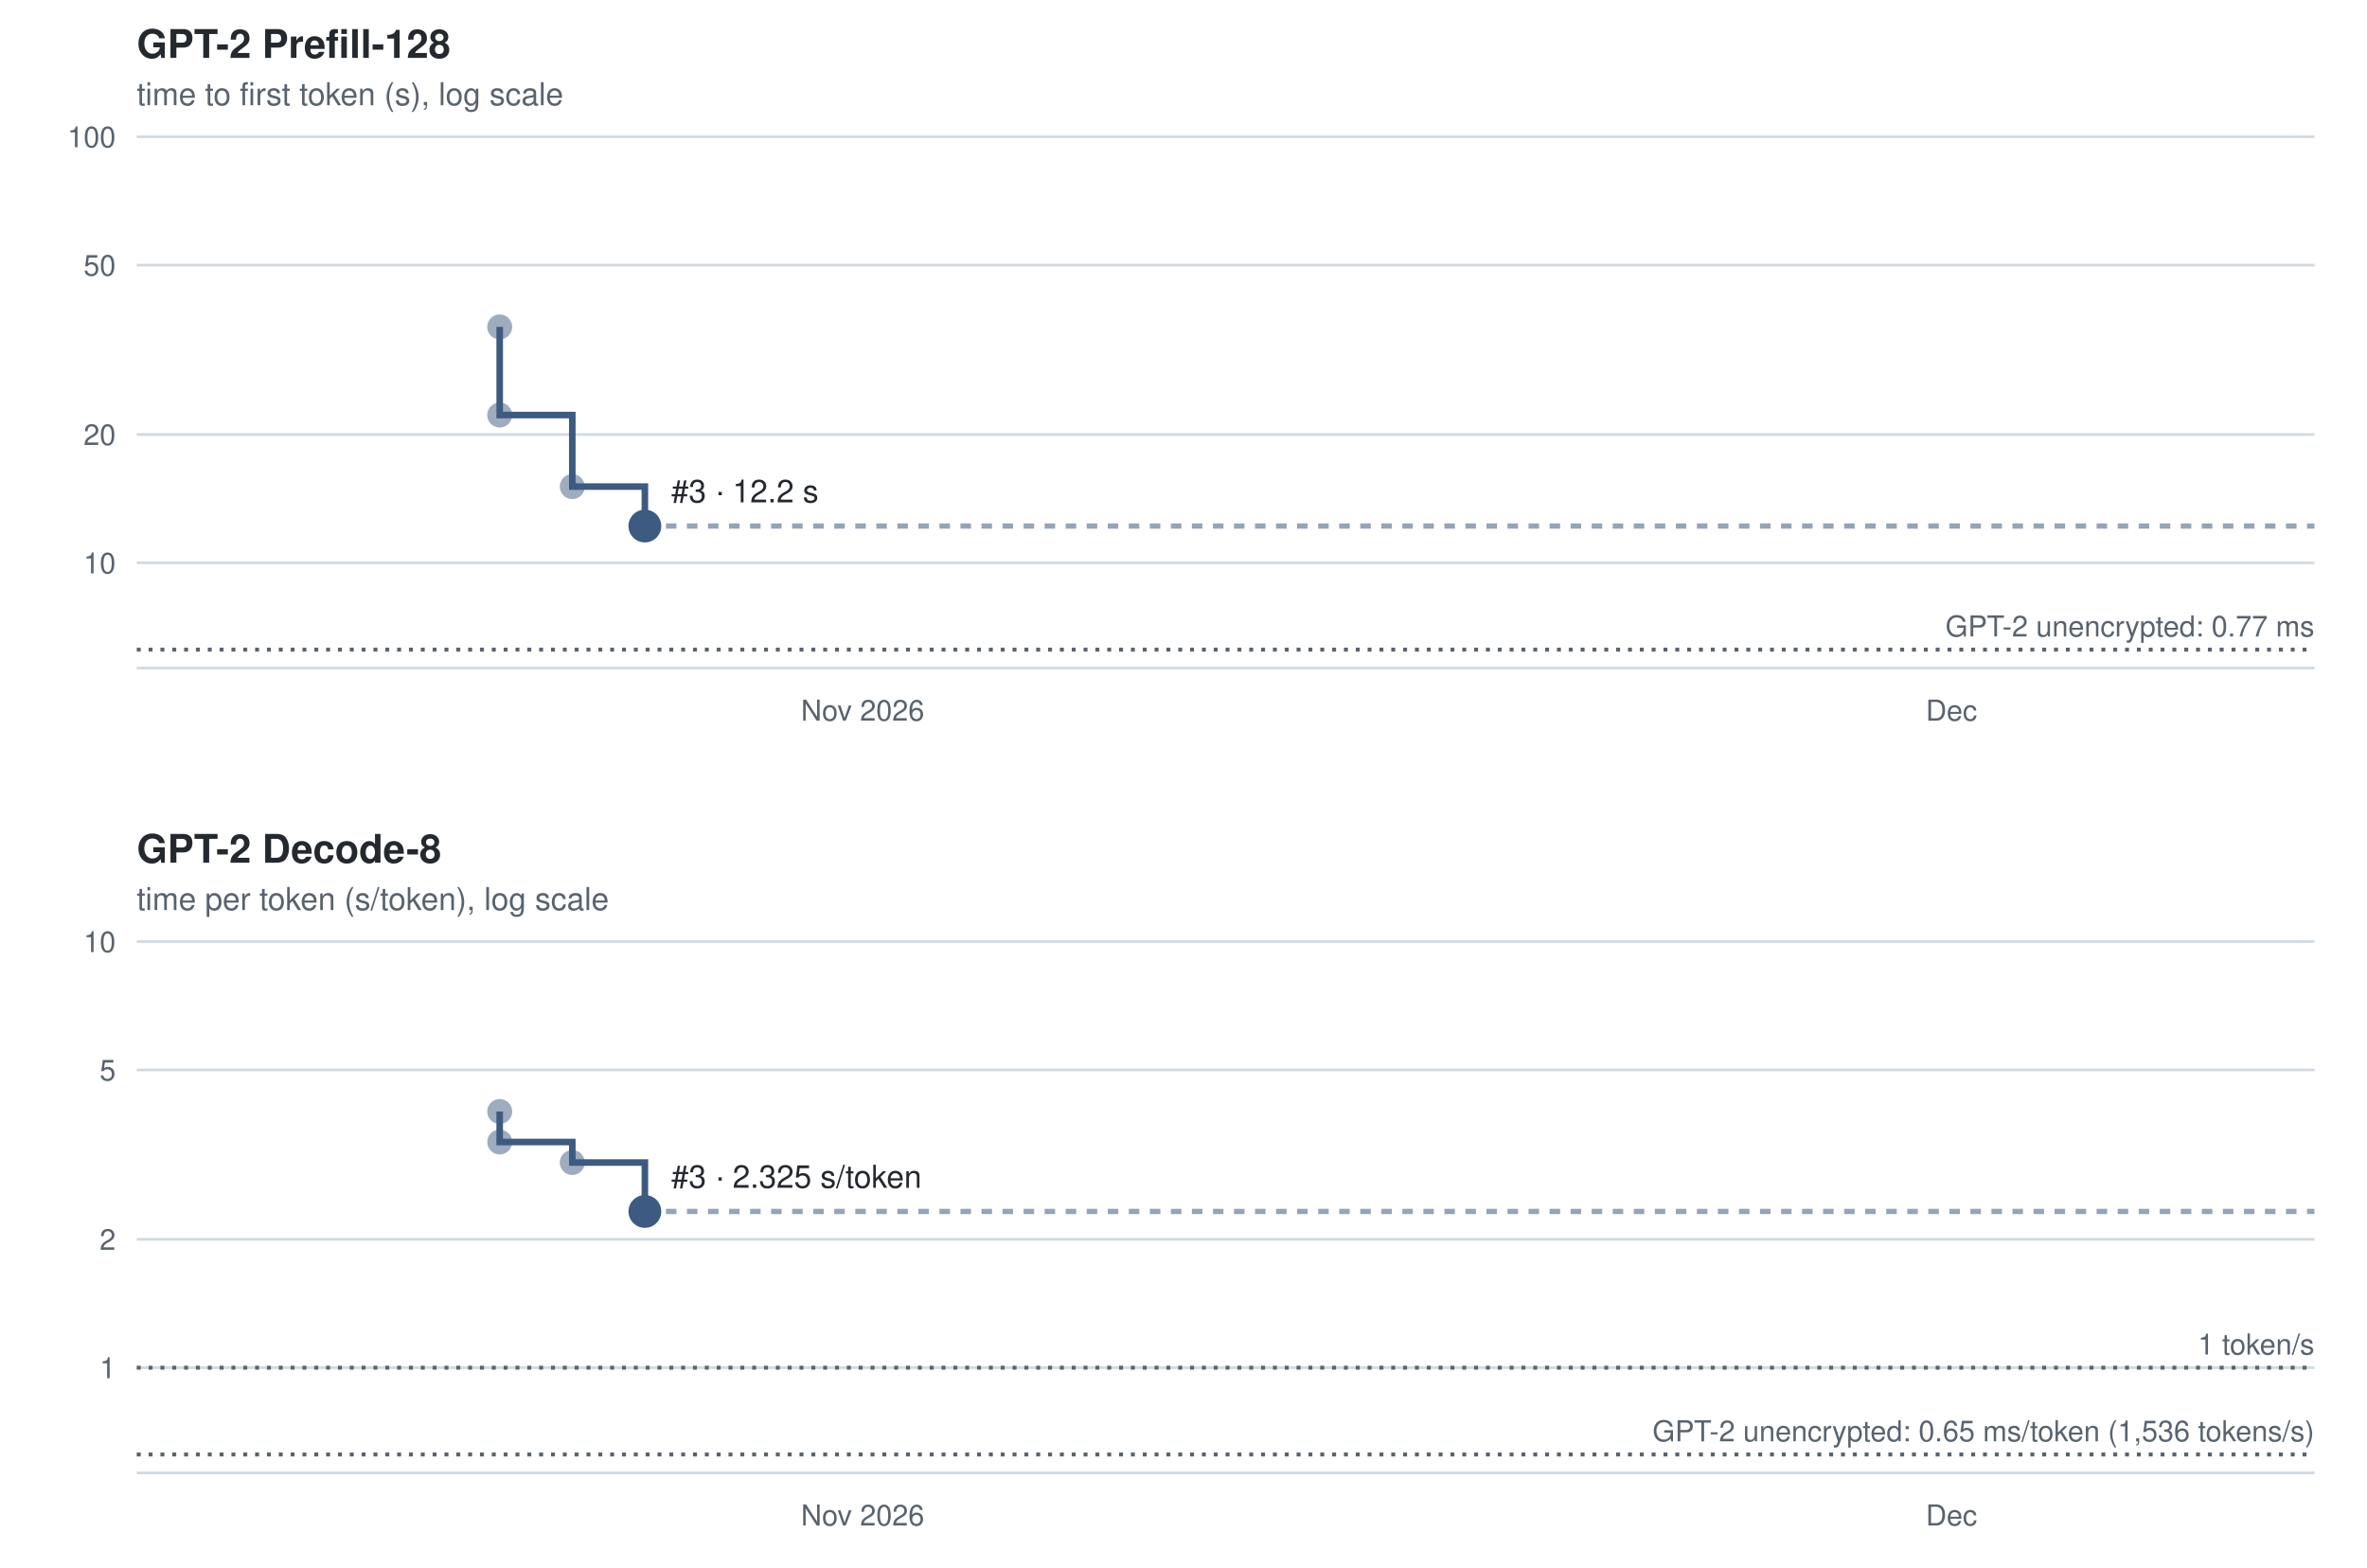
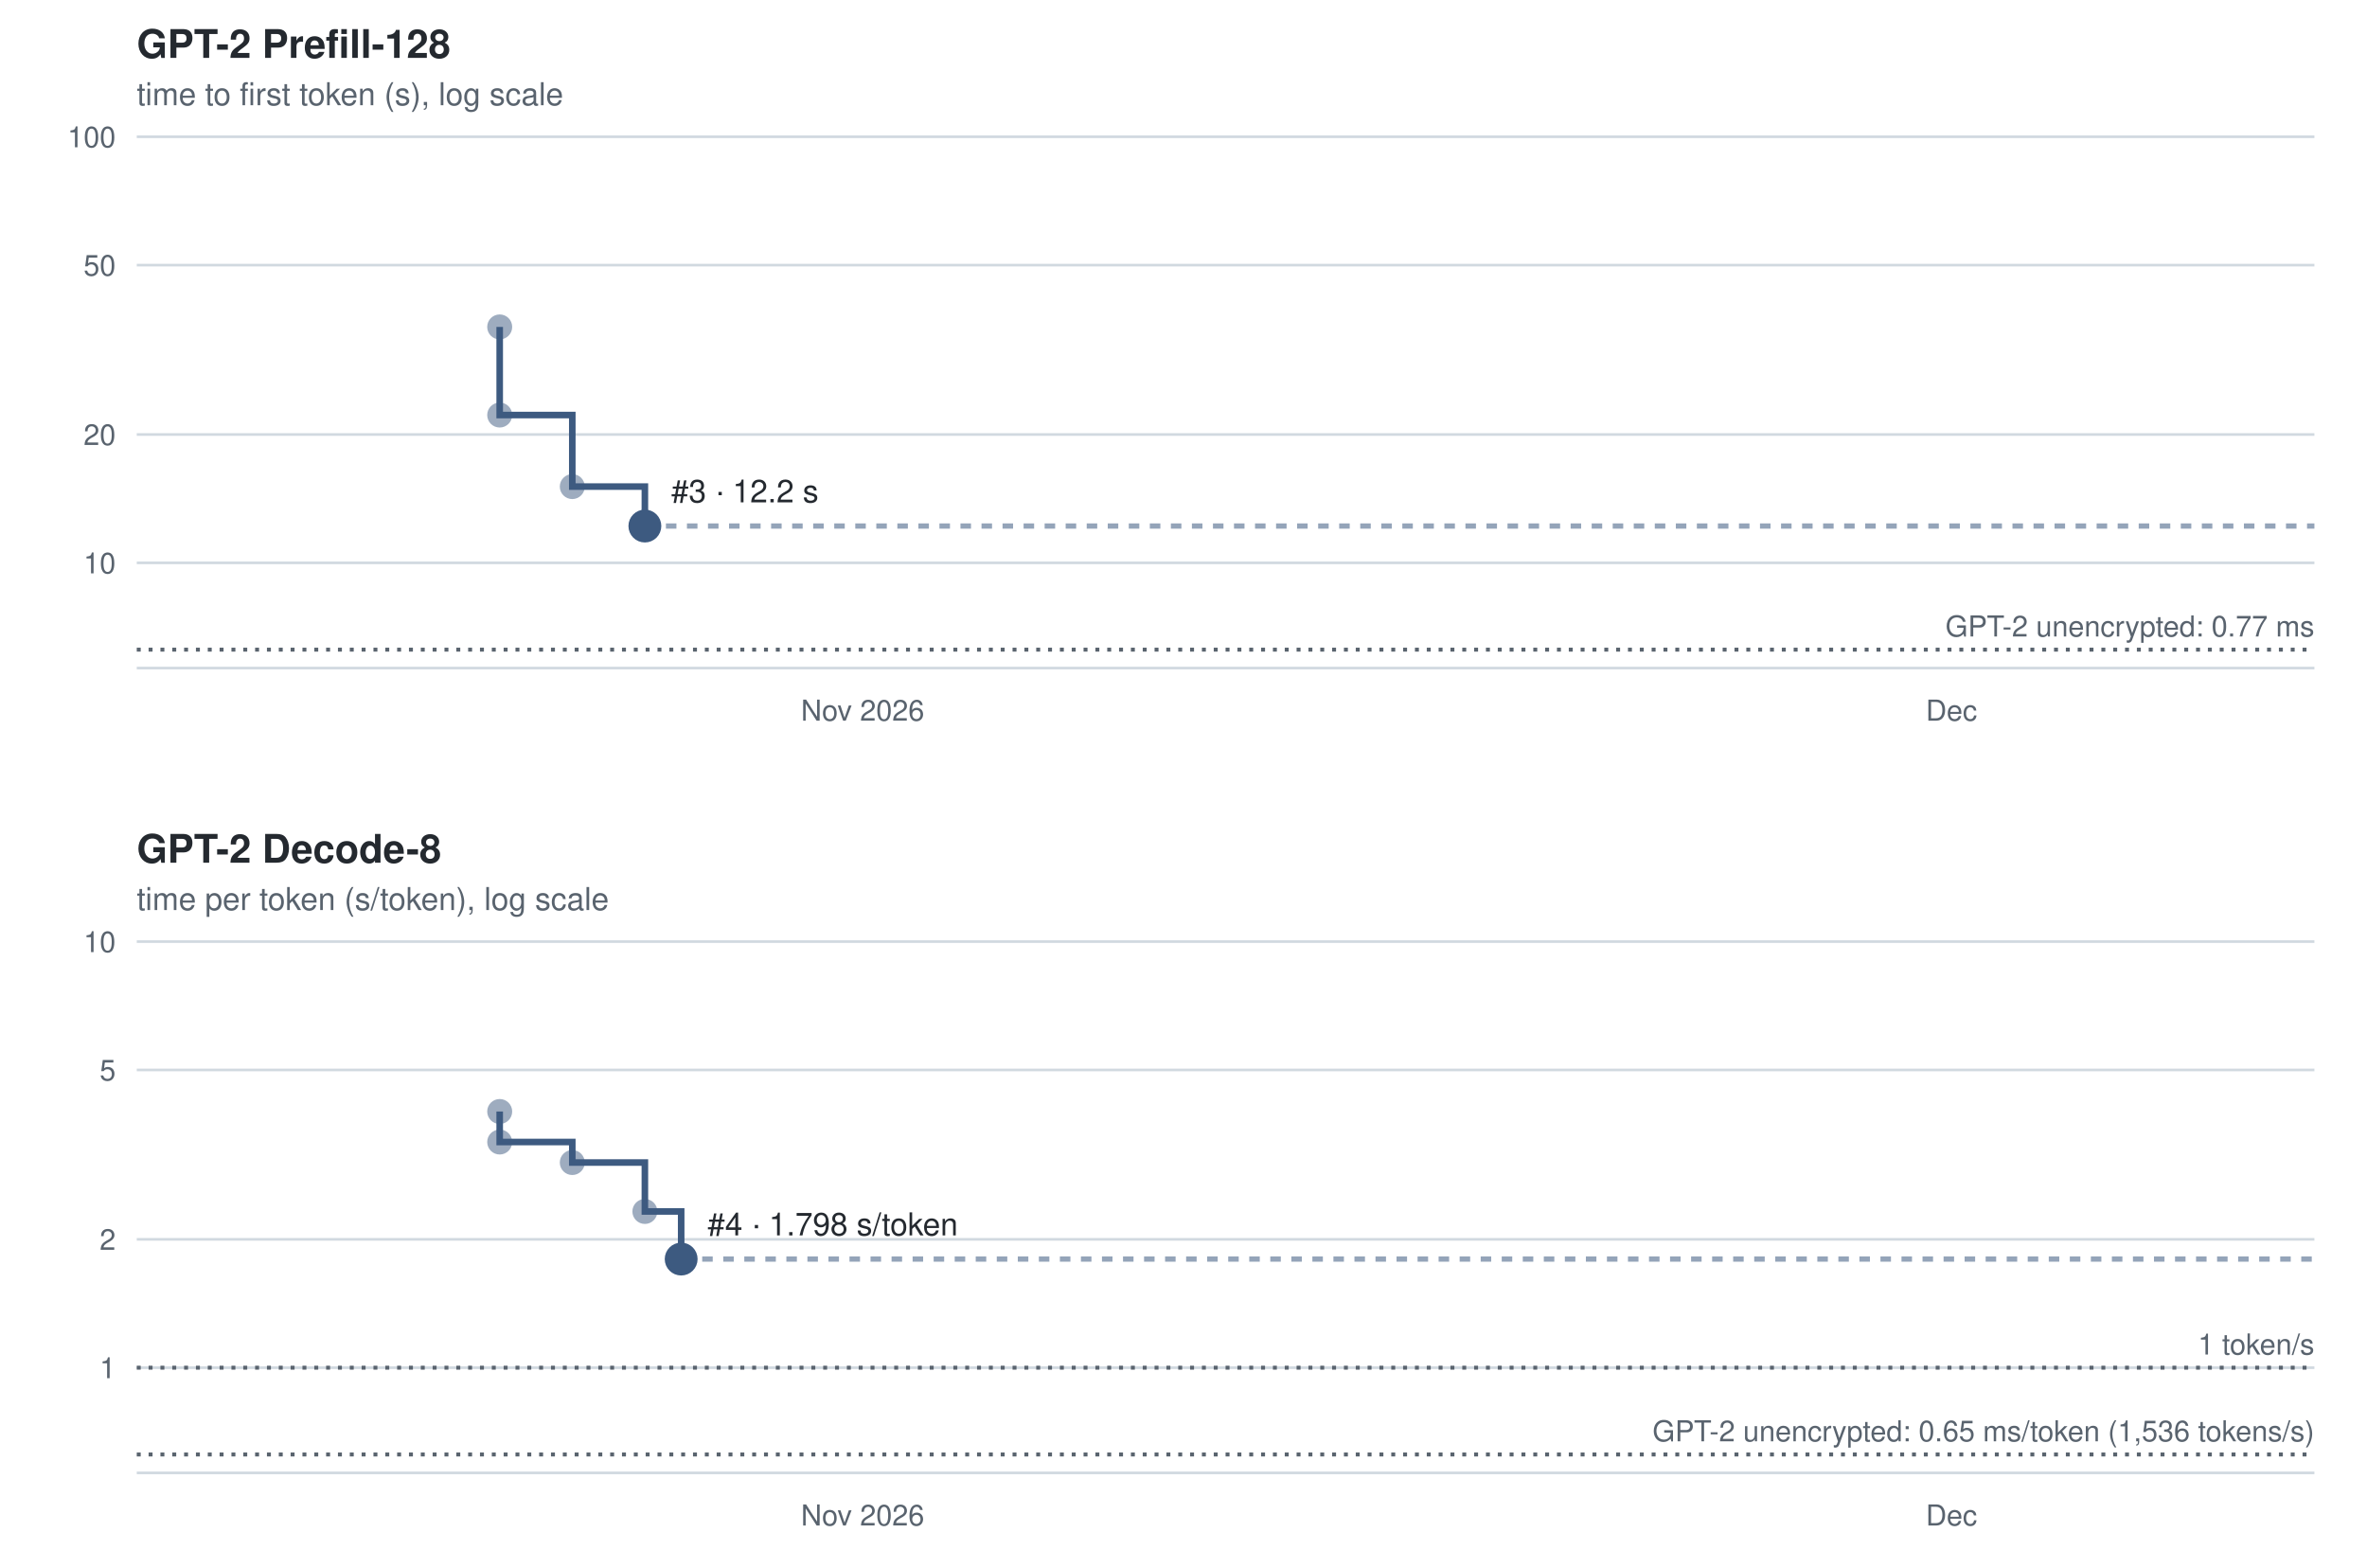
<svg xmlns="http://www.w3.org/2000/svg" viewBox="0 0 900 596" width="900" height="596" font-family="-apple-system,BlinkMacSystemFont,'Segoe UI',Helvetica,Arial,sans-serif" role="img" aria-label="Record progression of both tracks">
  <text fill="#24292f" x="52" y="22" font-size="15" font-weight="600">GPT-2 Prefill-128</text>
  <text fill="#59636e" x="52" y="40" font-size="12">time to first token (s), log scale</text>
  <line stroke="#d1d9e0" stroke-width="1" x1="52" x2="880" y1="214.0" y2="214.0" />
  <text fill="#59636e" x="44" y="218.0" font-size="11" text-anchor="end">10</text>
  <line stroke="#d1d9e0" stroke-width="1" x1="52" x2="880" y1="165.2" y2="165.2" />
  <text fill="#59636e" x="44" y="169.2" font-size="11" text-anchor="end">20</text>
  <line stroke="#d1d9e0" stroke-width="1" x1="52" x2="880" y1="100.8" y2="100.8" />
  <text fill="#59636e" x="44" y="104.8" font-size="11" text-anchor="end">50</text>
  <line stroke="#d1d9e0" stroke-width="1" x1="52" x2="880" y1="52.0" y2="52.0" />
  <text fill="#59636e" x="44" y="56.0" font-size="11" text-anchor="end">100</text>
  <text fill="#59636e" x="328.0" y="274" font-size="11" text-anchor="middle">Nov 2026</text>
  <text fill="#59636e" x="742.0" y="274" font-size="11" text-anchor="middle">Dec</text>
  <line stroke="#d1d9e0" stroke-width="1" x1="52" x2="880" y1="254" y2="254" />
  <line stroke="#59636e" stroke-width="1.5" stroke-dasharray="1.5 3" x1="52" x2="880" y1="247.0" y2="247.0" />
  <text fill="#59636e" x="880" y="242.0" font-size="11" text-anchor="end">GPT-2 unencrypted: 0.77 ms</text>
  <path fill="none" stroke="#3d5a80" stroke-width="2.5" d="M190.0,124.3H190.0V157.8H217.6V185.0H245.2V200.0" />
  <path fill="none" stroke="#3d5a80" stroke-width="2" stroke-dasharray="4 4" opacity="0.55" d="M245.2,200.0H880" />
  <circle fill="#3d5a80" stroke="#3d5a80" stroke-width="2.5" cx="190.0" cy="124.3" r="3.5" opacity="0.5" tabindex="0" data-tip="{&quot;title&quot;: &quot;#0 Perseus (FIDESlib)&quot;, &quot;value&quot;: &quot;35.78 s&quot;, &quot;date&quot;: &quot;2026-10-22&quot;, &quot;by&quot;: &quot;@alexzilligmm, @Davide-F5-Marincione&quot;}" />
  <circle fill="#3d5a80" stroke="#3d5a80" stroke-width="2.5" cx="190.0" cy="157.8" r="3.5" opacity="0.5" tabindex="0" data-tip="{&quot;title&quot;: &quot;#1 Perseus on perseus-core&quot;, &quot;value&quot;: &quot;22.22 s&quot;, &quot;date&quot;: &quot;2026-10-22&quot;, &quot;by&quot;: &quot;@alexzilligmm, @Davide-F5-Marincione&quot;}" />
  <circle fill="#3d5a80" stroke="#3d5a80" stroke-width="2.5" cx="217.6" cy="185.0" r="3.5" opacity="0.5" tabindex="0" data-tip="{&quot;title&quot;: &quot;#2 PackedPrefill&quot;, &quot;value&quot;: &quot;15.11 s&quot;, &quot;date&quot;: &quot;2026-10-24&quot;, &quot;by&quot;: &quot;@erodola&quot;}" />
  <circle fill="#3d5a80" stroke="#3d5a80" stroke-width="2.5" cx="245.2" cy="200.0" r="5" tabindex="0" data-tip="{&quot;title&quot;: &quot;#3 BabyStepPrefill&quot;, &quot;value&quot;: &quot;12.2 s&quot;, &quot;date&quot;: &quot;2026-10-26&quot;, &quot;by&quot;: &quot;@erodola&quot;}" />
  <text fill="#24292f" x="255.2" y="191.0" font-size="12">#3 · 12.2 s</text>
  <text fill="#24292f" x="52" y="328" font-size="15" font-weight="600">GPT-2 Decode-8</text>
  <text fill="#59636e" x="52" y="346" font-size="12">time per token (s/token), log scale</text>
  <line stroke="#d1d9e0" stroke-width="1" x1="52" x2="880" y1="520.0" y2="520.0" />
  <text fill="#59636e" x="44" y="524.0" font-size="11" text-anchor="end">1</text>
  <line stroke="#d1d9e0" stroke-width="1" x1="52" x2="880" y1="471.2" y2="471.2" />
  <text fill="#59636e" x="44" y="475.2" font-size="11" text-anchor="end">2</text>
  <line stroke="#d1d9e0" stroke-width="1" x1="52" x2="880" y1="406.8" y2="406.8" />
  <text fill="#59636e" x="44" y="410.8" font-size="11" text-anchor="end">5</text>
  <line stroke="#d1d9e0" stroke-width="1" x1="52" x2="880" y1="358.0" y2="358.0" />
  <text fill="#59636e" x="44" y="362.0" font-size="11" text-anchor="end">10</text>
  <text fill="#59636e" x="328.0" y="580" font-size="11" text-anchor="middle">Nov 2026</text>
  <text fill="#59636e" x="742.0" y="580" font-size="11" text-anchor="middle">Dec</text>
  <line stroke="#d1d9e0" stroke-width="1" x1="52" x2="880" y1="560" y2="560" />
  <line stroke="#59636e" stroke-width="1.5" stroke-dasharray="1.5 3" x1="52" x2="880" y1="520.0" y2="520.0" />
  <text fill="#59636e" x="880" y="515.0" font-size="11" text-anchor="end">1 token/s</text>
  <line stroke="#59636e" stroke-width="1.5" stroke-dasharray="1.5 3" x1="52" x2="880" y1="553.0" y2="553.0" />
  <text fill="#59636e" x="880" y="548.0" font-size="11" text-anchor="end">GPT-2 unencrypted: 0.65 ms/token (1,536 tokens/s)</text>
-   <path fill="none" stroke="#3d5a80" stroke-width="2.5" d="M190.0,422.6H190.0V434.2H217.6V442.0H245.2V460.6" />
-   <path fill="none" stroke="#3d5a80" stroke-width="2" stroke-dasharray="4 4" opacity="0.55" d="M245.2,460.6H880" />
+   <path fill="none" stroke="#3d5a80" stroke-width="2.5" d="M190.0,422.6H190.0V434.2H217.6V442.0H245.2V460.6H259.0V478.7" />
+   <path fill="none" stroke="#3d5a80" stroke-width="2" stroke-dasharray="4 4" opacity="0.55" d="M259.0,478.7H880" />
  <circle fill="#3d5a80" stroke="#3d5a80" stroke-width="2.5" cx="190.0" cy="422.6" r="3.5" opacity="0.5" tabindex="0" data-tip="{&quot;title&quot;: &quot;#0 Perseus (FIDESlib)&quot;, &quot;value&quot;: &quot;3.993 s/token&quot;, &quot;date&quot;: &quot;2026-10-22&quot;, &quot;by&quot;: &quot;@alexzilligmm, @Davide-F5-Marincione&quot;}" />
  <circle fill="#3d5a80" stroke="#3d5a80" stroke-width="2.5" cx="190.0" cy="434.2" r="3.5" opacity="0.5" tabindex="0" data-tip="{&quot;title&quot;: &quot;#1 Perseus on perseus-core&quot;, &quot;value&quot;: &quot;3.384 s/token&quot;, &quot;date&quot;: &quot;2026-10-22&quot;, &quot;by&quot;: &quot;@alexzilligmm, @Davide-F5-Marincione&quot;}" />
  <circle fill="#3d5a80" stroke="#3d5a80" stroke-width="2.5" cx="217.6" cy="442.0" r="3.5" opacity="0.5" tabindex="0" data-tip="{&quot;title&quot;: &quot;#2 FusedUnits&quot;, &quot;value&quot;: &quot;3.031 s/token&quot;, &quot;date&quot;: &quot;2026-10-24&quot;, &quot;by&quot;: &quot;@erodola&quot;}" />
-   <circle fill="#3d5a80" stroke="#3d5a80" stroke-width="2.5" cx="245.2" cy="460.6" r="5" tabindex="0" data-tip="{&quot;title&quot;: &quot;#3 FittedDecode&quot;, &quot;value&quot;: &quot;2.325 s/token&quot;, &quot;date&quot;: &quot;2026-10-26&quot;, &quot;by&quot;: &quot;@erodola&quot;}" />
-   <text fill="#24292f" x="255.2" y="451.6" font-size="12">#3 · 2.325 s/token</text>
+   <circle fill="#3d5a80" stroke="#3d5a80" stroke-width="2.5" cx="245.2" cy="460.6" r="3.5" opacity="0.5" tabindex="0" data-tip="{&quot;title&quot;: &quot;#3 FittedDecode&quot;, &quot;value&quot;: &quot;2.325 s/token&quot;, &quot;date&quot;: &quot;2026-10-26&quot;, &quot;by&quot;: &quot;@erodola&quot;}" />
+   <circle fill="#3d5a80" stroke="#3d5a80" stroke-width="2.5" cx="259.0" cy="478.7" r="5" tabindex="0" data-tip="{&quot;title&quot;: &quot;#4 LeanChainDecode&quot;, &quot;value&quot;: &quot;1.798 s/token&quot;, &quot;date&quot;: &quot;2026-10-27&quot;, &quot;by&quot;: &quot;@erodola&quot;}" />
+   <text fill="#24292f" x="269.0" y="469.7" font-size="12">#4 · 1.798 s/token</text>
</svg>
